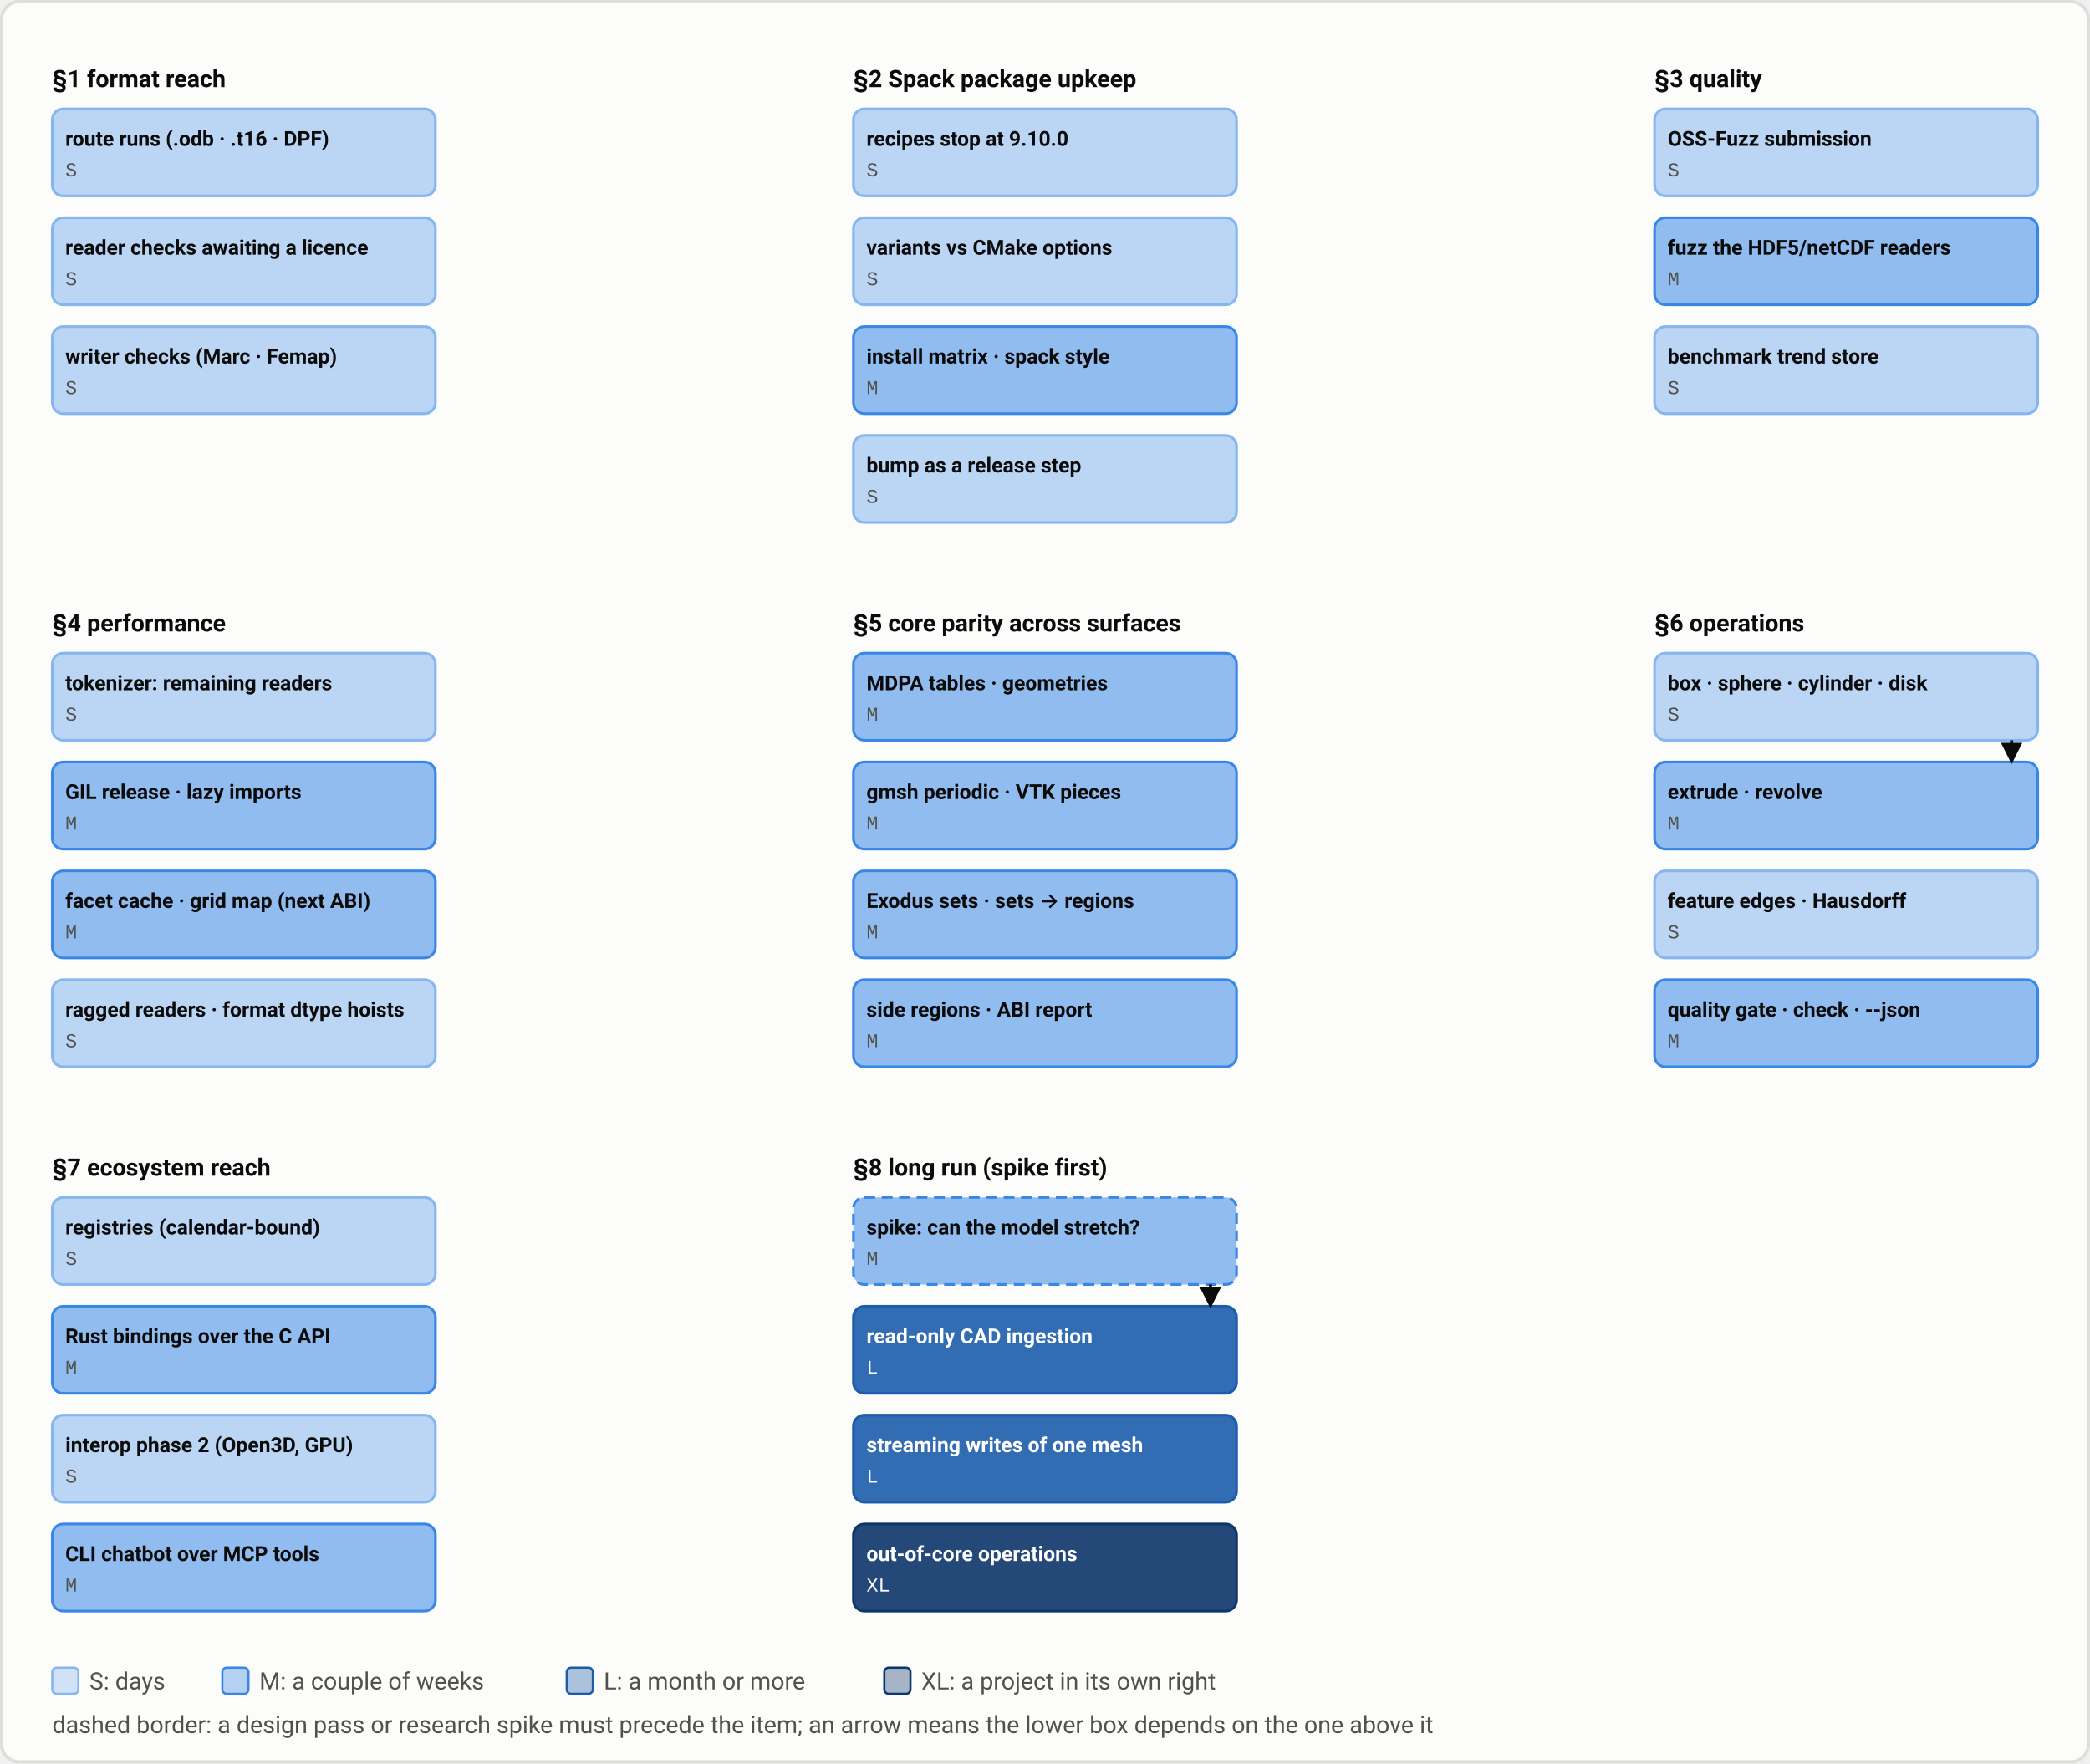
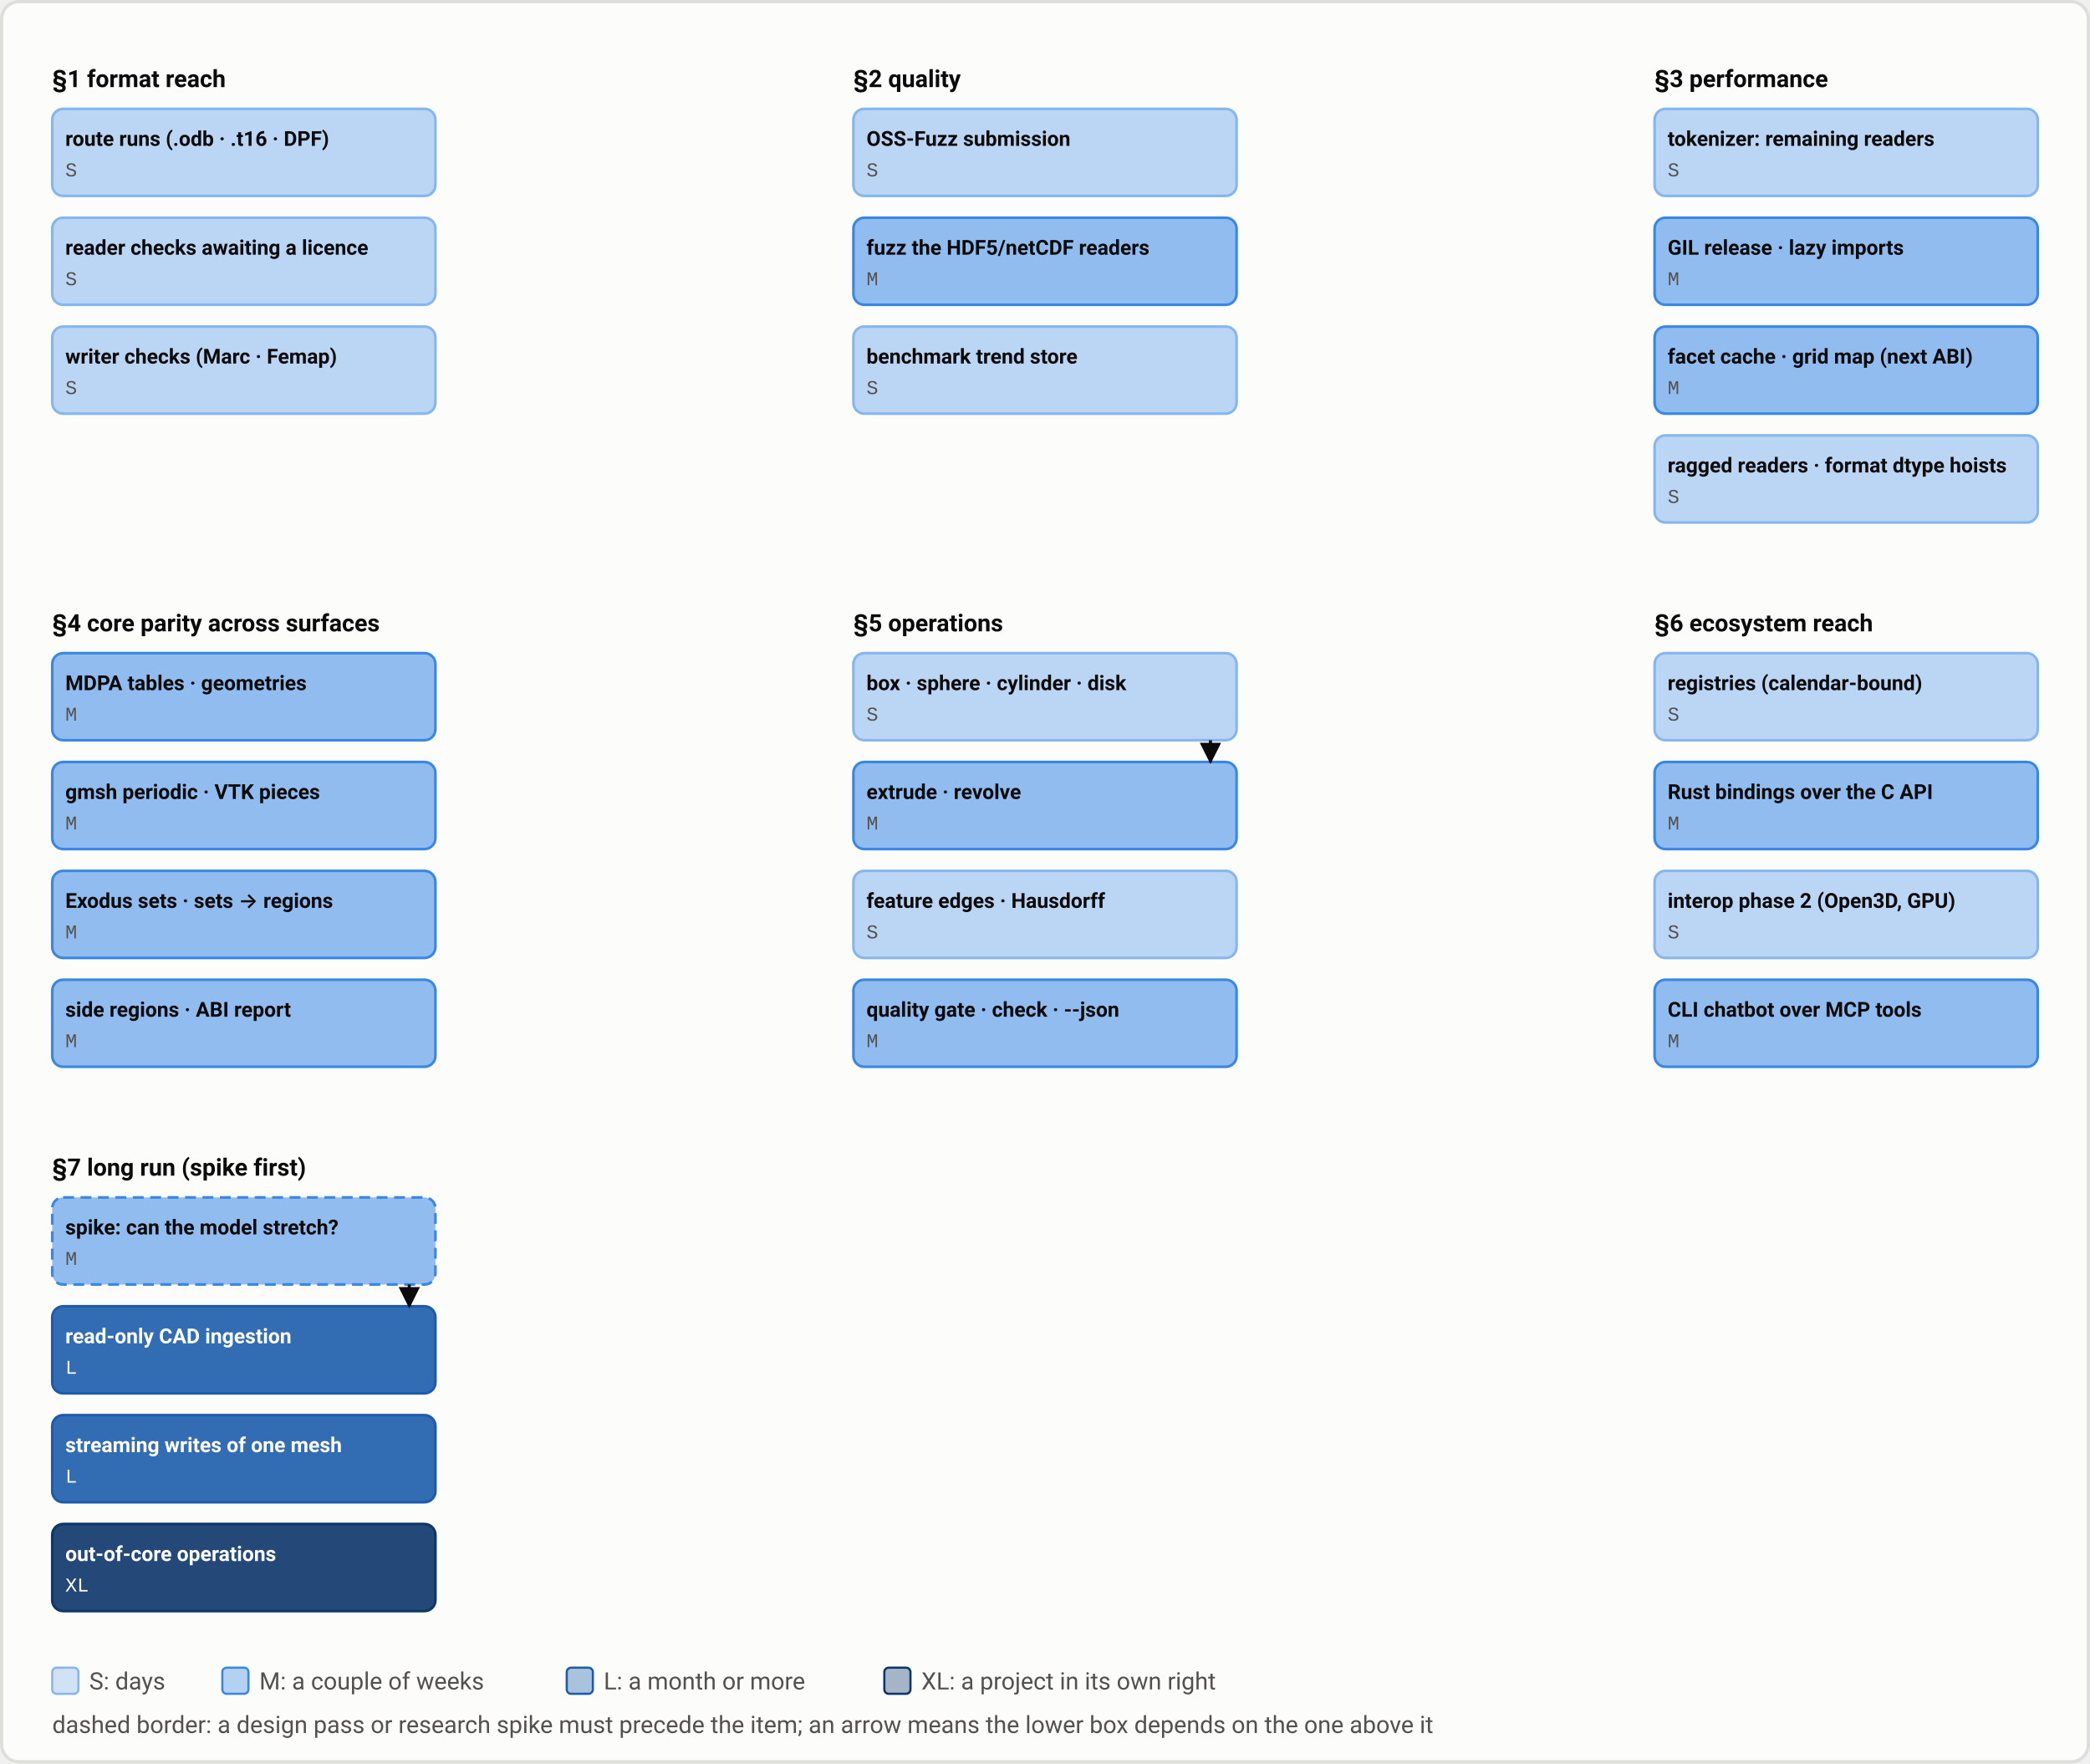
<svg xmlns="http://www.w3.org/2000/svg" viewBox="0 0 960 810" width="960" height="810" font-family="system-ui, -apple-system, 'Segoe UI', Roboto, sans-serif" role="img" aria-label="The roadmap at a glance: open items by section, in recommended order, shaded by effort">
  <defs>
    <marker id="arrow-0b0b0b" viewBox="0 0 10 10" refX="9" refY="5" markerWidth="7" markerHeight="7" orient="auto-start-reverse">
      <path d="M 0 0 L 10 5 L 0 10 z" fill="#0b0b0b" />
    </marker>
  </defs>
  <rect x="0.75" y="0.75" width="958.5" height="808.5" rx="8" fill="#fcfcfb" stroke="#dededa" stroke-width="1.5" />
  <text x="24" y="40" font-family="system-ui, -apple-system, 'Segoe UI', Roboto, sans-serif" font-size="11" font-weight="700" fill="#0b0b0b">§1 format reach</text>
  <rect x="24" y="50" width="176" height="40" rx="5" fill="#86b6ef" fill-opacity="0.55" stroke="#86b6ef" stroke-width="1.2" />
  <text x="30" y="67" font-family="system-ui, -apple-system, 'Segoe UI', Roboto, sans-serif" font-size="9.5" font-weight="600" fill="#0b0b0b">route runs (.odb · .t16 · DPF)</text>
  <text x="30" y="81" font-family="ui-monospace, SFMono-Regular, Menlo, Consolas, 'Liberation Mono', monospace" font-size="9" fill="#52514e">S</text>
  <rect x="24" y="100" width="176" height="40" rx="5" fill="#86b6ef" fill-opacity="0.55" stroke="#86b6ef" stroke-width="1.2" />
  <text x="30" y="117" font-family="system-ui, -apple-system, 'Segoe UI', Roboto, sans-serif" font-size="9.5" font-weight="600" fill="#0b0b0b">reader checks awaiting a licence</text>
  <text x="30" y="131" font-family="ui-monospace, SFMono-Regular, Menlo, Consolas, 'Liberation Mono', monospace" font-size="9" fill="#52514e">S</text>
  <rect x="24" y="150" width="176" height="40" rx="5" fill="#86b6ef" fill-opacity="0.55" stroke="#86b6ef" stroke-width="1.2" />
  <text x="30" y="167" font-family="system-ui, -apple-system, 'Segoe UI', Roboto, sans-serif" font-size="9.5" font-weight="600" fill="#0b0b0b">writer checks (Marc · Femap)</text>
  <text x="30" y="181" font-family="ui-monospace, SFMono-Regular, Menlo, Consolas, 'Liberation Mono', monospace" font-size="9" fill="#52514e">S</text>
-   <text x="392" y="40" font-family="system-ui, -apple-system, 'Segoe UI', Roboto, sans-serif" font-size="11" font-weight="700" fill="#0b0b0b">§2 Spack package upkeep</text>
+   <text x="392" y="40" font-family="system-ui, -apple-system, 'Segoe UI', Roboto, sans-serif" font-size="11" font-weight="700" fill="#0b0b0b">§2 quality</text>
  <rect x="392" y="50" width="176" height="40" rx="5" fill="#86b6ef" fill-opacity="0.55" stroke="#86b6ef" stroke-width="1.2" />
-   <text x="398" y="67" font-family="system-ui, -apple-system, 'Segoe UI', Roboto, sans-serif" font-size="9.5" font-weight="600" fill="#0b0b0b">recipes stop at 9.10.0</text>
+   <text x="398" y="67" font-family="system-ui, -apple-system, 'Segoe UI', Roboto, sans-serif" font-size="9.5" font-weight="600" fill="#0b0b0b">OSS-Fuzz submission</text>
  <text x="398" y="81" font-family="ui-monospace, SFMono-Regular, Menlo, Consolas, 'Liberation Mono', monospace" font-size="9" fill="#52514e">S</text>
-   <rect x="392" y="100" width="176" height="40" rx="5" fill="#86b6ef" fill-opacity="0.55" stroke="#86b6ef" stroke-width="1.2" />
-   <text x="398" y="117" font-family="system-ui, -apple-system, 'Segoe UI', Roboto, sans-serif" font-size="9.5" font-weight="600" fill="#0b0b0b">variants vs CMake options</text>
-   <text x="398" y="131" font-family="ui-monospace, SFMono-Regular, Menlo, Consolas, 'Liberation Mono', monospace" font-size="9" fill="#52514e">S</text>
-   <rect x="392" y="150" width="176" height="40" rx="5" fill="#3987e5" fill-opacity="0.55" stroke="#3987e5" stroke-width="1.2" />
-   <text x="398" y="167" font-family="system-ui, -apple-system, 'Segoe UI', Roboto, sans-serif" font-size="9.5" font-weight="600" fill="#0b0b0b">install matrix · spack style</text>
-   <text x="398" y="181" font-family="ui-monospace, SFMono-Regular, Menlo, Consolas, 'Liberation Mono', monospace" font-size="9" fill="#52514e">M</text>
-   <rect x="392" y="200" width="176" height="40" rx="5" fill="#86b6ef" fill-opacity="0.55" stroke="#86b6ef" stroke-width="1.2" />
-   <text x="398" y="217" font-family="system-ui, -apple-system, 'Segoe UI', Roboto, sans-serif" font-size="9.5" font-weight="600" fill="#0b0b0b">bump as a release step</text>
-   <text x="398" y="231" font-family="ui-monospace, SFMono-Regular, Menlo, Consolas, 'Liberation Mono', monospace" font-size="9" fill="#52514e">S</text>
-   <text x="760" y="40" font-family="system-ui, -apple-system, 'Segoe UI', Roboto, sans-serif" font-size="11" font-weight="700" fill="#0b0b0b">§3 quality</text>
+   <rect x="392" y="100" width="176" height="40" rx="5" fill="#3987e5" fill-opacity="0.55" stroke="#3987e5" stroke-width="1.2" />
+   <text x="398" y="117" font-family="system-ui, -apple-system, 'Segoe UI', Roboto, sans-serif" font-size="9.5" font-weight="600" fill="#0b0b0b">fuzz the HDF5/netCDF readers</text>
+   <text x="398" y="131" font-family="ui-monospace, SFMono-Regular, Menlo, Consolas, 'Liberation Mono', monospace" font-size="9" fill="#52514e">M</text>
+   <rect x="392" y="150" width="176" height="40" rx="5" fill="#86b6ef" fill-opacity="0.55" stroke="#86b6ef" stroke-width="1.2" />
+   <text x="398" y="167" font-family="system-ui, -apple-system, 'Segoe UI', Roboto, sans-serif" font-size="9.5" font-weight="600" fill="#0b0b0b">benchmark trend store</text>
+   <text x="398" y="181" font-family="ui-monospace, SFMono-Regular, Menlo, Consolas, 'Liberation Mono', monospace" font-size="9" fill="#52514e">S</text>
+   <text x="760" y="40" font-family="system-ui, -apple-system, 'Segoe UI', Roboto, sans-serif" font-size="11" font-weight="700" fill="#0b0b0b">§3 performance</text>
  <rect x="760" y="50" width="176" height="40" rx="5" fill="#86b6ef" fill-opacity="0.55" stroke="#86b6ef" stroke-width="1.2" />
-   <text x="766" y="67" font-family="system-ui, -apple-system, 'Segoe UI', Roboto, sans-serif" font-size="9.5" font-weight="600" fill="#0b0b0b">OSS-Fuzz submission</text>
+   <text x="766" y="67" font-family="system-ui, -apple-system, 'Segoe UI', Roboto, sans-serif" font-size="9.5" font-weight="600" fill="#0b0b0b">tokenizer: remaining readers</text>
  <text x="766" y="81" font-family="ui-monospace, SFMono-Regular, Menlo, Consolas, 'Liberation Mono', monospace" font-size="9" fill="#52514e">S</text>
  <rect x="760" y="100" width="176" height="40" rx="5" fill="#3987e5" fill-opacity="0.55" stroke="#3987e5" stroke-width="1.2" />
-   <text x="766" y="117" font-family="system-ui, -apple-system, 'Segoe UI', Roboto, sans-serif" font-size="9.5" font-weight="600" fill="#0b0b0b">fuzz the HDF5/netCDF readers</text>
+   <text x="766" y="117" font-family="system-ui, -apple-system, 'Segoe UI', Roboto, sans-serif" font-size="9.5" font-weight="600" fill="#0b0b0b">GIL release · lazy imports</text>
  <text x="766" y="131" font-family="ui-monospace, SFMono-Regular, Menlo, Consolas, 'Liberation Mono', monospace" font-size="9" fill="#52514e">M</text>
-   <rect x="760" y="150" width="176" height="40" rx="5" fill="#86b6ef" fill-opacity="0.55" stroke="#86b6ef" stroke-width="1.2" />
-   <text x="766" y="167" font-family="system-ui, -apple-system, 'Segoe UI', Roboto, sans-serif" font-size="9.5" font-weight="600" fill="#0b0b0b">benchmark trend store</text>
-   <text x="766" y="181" font-family="ui-monospace, SFMono-Regular, Menlo, Consolas, 'Liberation Mono', monospace" font-size="9" fill="#52514e">S</text>
-   <text x="24" y="290" font-family="system-ui, -apple-system, 'Segoe UI', Roboto, sans-serif" font-size="11" font-weight="700" fill="#0b0b0b">§4 performance</text>
-   <rect x="24" y="300" width="176" height="40" rx="5" fill="#86b6ef" fill-opacity="0.55" stroke="#86b6ef" stroke-width="1.2" />
-   <text x="30" y="317" font-family="system-ui, -apple-system, 'Segoe UI', Roboto, sans-serif" font-size="9.5" font-weight="600" fill="#0b0b0b">tokenizer: remaining readers</text>
-   <text x="30" y="331" font-family="ui-monospace, SFMono-Regular, Menlo, Consolas, 'Liberation Mono', monospace" font-size="9" fill="#52514e">S</text>
+   <rect x="760" y="150" width="176" height="40" rx="5" fill="#3987e5" fill-opacity="0.55" stroke="#3987e5" stroke-width="1.2" />
+   <text x="766" y="167" font-family="system-ui, -apple-system, 'Segoe UI', Roboto, sans-serif" font-size="9.5" font-weight="600" fill="#0b0b0b">facet cache · grid map (next ABI)</text>
+   <text x="766" y="181" font-family="ui-monospace, SFMono-Regular, Menlo, Consolas, 'Liberation Mono', monospace" font-size="9" fill="#52514e">M</text>
+   <rect x="760" y="200" width="176" height="40" rx="5" fill="#86b6ef" fill-opacity="0.55" stroke="#86b6ef" stroke-width="1.2" />
+   <text x="766" y="217" font-family="system-ui, -apple-system, 'Segoe UI', Roboto, sans-serif" font-size="9.5" font-weight="600" fill="#0b0b0b">ragged readers · format dtype hoists</text>
+   <text x="766" y="231" font-family="ui-monospace, SFMono-Regular, Menlo, Consolas, 'Liberation Mono', monospace" font-size="9" fill="#52514e">S</text>
+   <text x="24" y="290" font-family="system-ui, -apple-system, 'Segoe UI', Roboto, sans-serif" font-size="11" font-weight="700" fill="#0b0b0b">§4 core parity across surfaces</text>
+   <rect x="24" y="300" width="176" height="40" rx="5" fill="#3987e5" fill-opacity="0.55" stroke="#3987e5" stroke-width="1.2" />
+   <text x="30" y="317" font-family="system-ui, -apple-system, 'Segoe UI', Roboto, sans-serif" font-size="9.5" font-weight="600" fill="#0b0b0b">MDPA tables · geometries</text>
+   <text x="30" y="331" font-family="ui-monospace, SFMono-Regular, Menlo, Consolas, 'Liberation Mono', monospace" font-size="9" fill="#52514e">M</text>
  <rect x="24" y="350" width="176" height="40" rx="5" fill="#3987e5" fill-opacity="0.55" stroke="#3987e5" stroke-width="1.2" />
-   <text x="30" y="367" font-family="system-ui, -apple-system, 'Segoe UI', Roboto, sans-serif" font-size="9.5" font-weight="600" fill="#0b0b0b">GIL release · lazy imports</text>
+   <text x="30" y="367" font-family="system-ui, -apple-system, 'Segoe UI', Roboto, sans-serif" font-size="9.5" font-weight="600" fill="#0b0b0b">gmsh periodic · VTK pieces</text>
  <text x="30" y="381" font-family="ui-monospace, SFMono-Regular, Menlo, Consolas, 'Liberation Mono', monospace" font-size="9" fill="#52514e">M</text>
  <rect x="24" y="400" width="176" height="40" rx="5" fill="#3987e5" fill-opacity="0.55" stroke="#3987e5" stroke-width="1.2" />
-   <text x="30" y="417" font-family="system-ui, -apple-system, 'Segoe UI', Roboto, sans-serif" font-size="9.5" font-weight="600" fill="#0b0b0b">facet cache · grid map (next ABI)</text>
+   <text x="30" y="417" font-family="system-ui, -apple-system, 'Segoe UI', Roboto, sans-serif" font-size="9.5" font-weight="600" fill="#0b0b0b">Exodus sets · sets → regions</text>
  <text x="30" y="431" font-family="ui-monospace, SFMono-Regular, Menlo, Consolas, 'Liberation Mono', monospace" font-size="9" fill="#52514e">M</text>
-   <rect x="24" y="450" width="176" height="40" rx="5" fill="#86b6ef" fill-opacity="0.55" stroke="#86b6ef" stroke-width="1.2" />
-   <text x="30" y="467" font-family="system-ui, -apple-system, 'Segoe UI', Roboto, sans-serif" font-size="9.5" font-weight="600" fill="#0b0b0b">ragged readers · format dtype hoists</text>
-   <text x="30" y="481" font-family="ui-monospace, SFMono-Regular, Menlo, Consolas, 'Liberation Mono', monospace" font-size="9" fill="#52514e">S</text>
-   <text x="392" y="290" font-family="system-ui, -apple-system, 'Segoe UI', Roboto, sans-serif" font-size="11" font-weight="700" fill="#0b0b0b">§5 core parity across surfaces</text>
-   <rect x="392" y="300" width="176" height="40" rx="5" fill="#3987e5" fill-opacity="0.55" stroke="#3987e5" stroke-width="1.2" />
-   <text x="398" y="317" font-family="system-ui, -apple-system, 'Segoe UI', Roboto, sans-serif" font-size="9.5" font-weight="600" fill="#0b0b0b">MDPA tables · geometries</text>
-   <text x="398" y="331" font-family="ui-monospace, SFMono-Regular, Menlo, Consolas, 'Liberation Mono', monospace" font-size="9" fill="#52514e">M</text>
+   <rect x="24" y="450" width="176" height="40" rx="5" fill="#3987e5" fill-opacity="0.55" stroke="#3987e5" stroke-width="1.2" />
+   <text x="30" y="467" font-family="system-ui, -apple-system, 'Segoe UI', Roboto, sans-serif" font-size="9.5" font-weight="600" fill="#0b0b0b">side regions · ABI report</text>
+   <text x="30" y="481" font-family="ui-monospace, SFMono-Regular, Menlo, Consolas, 'Liberation Mono', monospace" font-size="9" fill="#52514e">M</text>
+   <text x="392" y="290" font-family="system-ui, -apple-system, 'Segoe UI', Roboto, sans-serif" font-size="11" font-weight="700" fill="#0b0b0b">§5 operations</text>
+   <rect x="392" y="300" width="176" height="40" rx="5" fill="#86b6ef" fill-opacity="0.55" stroke="#86b6ef" stroke-width="1.2" />
+   <text x="398" y="317" font-family="system-ui, -apple-system, 'Segoe UI', Roboto, sans-serif" font-size="9.5" font-weight="600" fill="#0b0b0b">box · sphere · cylinder · disk</text>
+   <text x="398" y="331" font-family="ui-monospace, SFMono-Regular, Menlo, Consolas, 'Liberation Mono', monospace" font-size="9" fill="#52514e">S</text>
  <rect x="392" y="350" width="176" height="40" rx="5" fill="#3987e5" fill-opacity="0.55" stroke="#3987e5" stroke-width="1.2" />
-   <text x="398" y="367" font-family="system-ui, -apple-system, 'Segoe UI', Roboto, sans-serif" font-size="9.5" font-weight="600" fill="#0b0b0b">gmsh periodic · VTK pieces</text>
+   <text x="398" y="367" font-family="system-ui, -apple-system, 'Segoe UI', Roboto, sans-serif" font-size="9.5" font-weight="600" fill="#0b0b0b">extrude · revolve</text>
  <text x="398" y="381" font-family="ui-monospace, SFMono-Regular, Menlo, Consolas, 'Liberation Mono', monospace" font-size="9" fill="#52514e">M</text>
-   <rect x="392" y="400" width="176" height="40" rx="5" fill="#3987e5" fill-opacity="0.55" stroke="#3987e5" stroke-width="1.2" />
-   <text x="398" y="417" font-family="system-ui, -apple-system, 'Segoe UI', Roboto, sans-serif" font-size="9.5" font-weight="600" fill="#0b0b0b">Exodus sets · sets → regions</text>
-   <text x="398" y="431" font-family="ui-monospace, SFMono-Regular, Menlo, Consolas, 'Liberation Mono', monospace" font-size="9" fill="#52514e">M</text>
+   <rect x="392" y="400" width="176" height="40" rx="5" fill="#86b6ef" fill-opacity="0.55" stroke="#86b6ef" stroke-width="1.2" />
+   <text x="398" y="417" font-family="system-ui, -apple-system, 'Segoe UI', Roboto, sans-serif" font-size="9.5" font-weight="600" fill="#0b0b0b">feature edges · Hausdorff</text>
+   <text x="398" y="431" font-family="ui-monospace, SFMono-Regular, Menlo, Consolas, 'Liberation Mono', monospace" font-size="9" fill="#52514e">S</text>
  <rect x="392" y="450" width="176" height="40" rx="5" fill="#3987e5" fill-opacity="0.55" stroke="#3987e5" stroke-width="1.2" />
-   <text x="398" y="467" font-family="system-ui, -apple-system, 'Segoe UI', Roboto, sans-serif" font-size="9.5" font-weight="600" fill="#0b0b0b">side regions · ABI report</text>
+   <text x="398" y="467" font-family="system-ui, -apple-system, 'Segoe UI', Roboto, sans-serif" font-size="9.5" font-weight="600" fill="#0b0b0b">quality gate · check · --json</text>
  <text x="398" y="481" font-family="ui-monospace, SFMono-Regular, Menlo, Consolas, 'Liberation Mono', monospace" font-size="9" fill="#52514e">M</text>
-   <text x="760" y="290" font-family="system-ui, -apple-system, 'Segoe UI', Roboto, sans-serif" font-size="11" font-weight="700" fill="#0b0b0b">§6 operations</text>
+   <line x1="556" y1="340" x2="556" y2="350" stroke="#0b0b0b" stroke-width="1.4" marker-end="url(#arrow-0b0b0b)" />
+   <text x="760" y="290" font-family="system-ui, -apple-system, 'Segoe UI', Roboto, sans-serif" font-size="11" font-weight="700" fill="#0b0b0b">§6 ecosystem reach</text>
  <rect x="760" y="300" width="176" height="40" rx="5" fill="#86b6ef" fill-opacity="0.55" stroke="#86b6ef" stroke-width="1.2" />
-   <text x="766" y="317" font-family="system-ui, -apple-system, 'Segoe UI', Roboto, sans-serif" font-size="9.5" font-weight="600" fill="#0b0b0b">box · sphere · cylinder · disk</text>
+   <text x="766" y="317" font-family="system-ui, -apple-system, 'Segoe UI', Roboto, sans-serif" font-size="9.5" font-weight="600" fill="#0b0b0b">registries (calendar-bound)</text>
  <text x="766" y="331" font-family="ui-monospace, SFMono-Regular, Menlo, Consolas, 'Liberation Mono', monospace" font-size="9" fill="#52514e">S</text>
  <rect x="760" y="350" width="176" height="40" rx="5" fill="#3987e5" fill-opacity="0.55" stroke="#3987e5" stroke-width="1.2" />
-   <text x="766" y="367" font-family="system-ui, -apple-system, 'Segoe UI', Roboto, sans-serif" font-size="9.5" font-weight="600" fill="#0b0b0b">extrude · revolve</text>
+   <text x="766" y="367" font-family="system-ui, -apple-system, 'Segoe UI', Roboto, sans-serif" font-size="9.5" font-weight="600" fill="#0b0b0b">Rust bindings over the C API</text>
  <text x="766" y="381" font-family="ui-monospace, SFMono-Regular, Menlo, Consolas, 'Liberation Mono', monospace" font-size="9" fill="#52514e">M</text>
  <rect x="760" y="400" width="176" height="40" rx="5" fill="#86b6ef" fill-opacity="0.55" stroke="#86b6ef" stroke-width="1.2" />
-   <text x="766" y="417" font-family="system-ui, -apple-system, 'Segoe UI', Roboto, sans-serif" font-size="9.5" font-weight="600" fill="#0b0b0b">feature edges · Hausdorff</text>
+   <text x="766" y="417" font-family="system-ui, -apple-system, 'Segoe UI', Roboto, sans-serif" font-size="9.5" font-weight="600" fill="#0b0b0b">interop phase 2 (Open3D, GPU)</text>
  <text x="766" y="431" font-family="ui-monospace, SFMono-Regular, Menlo, Consolas, 'Liberation Mono', monospace" font-size="9" fill="#52514e">S</text>
  <rect x="760" y="450" width="176" height="40" rx="5" fill="#3987e5" fill-opacity="0.55" stroke="#3987e5" stroke-width="1.2" />
-   <text x="766" y="467" font-family="system-ui, -apple-system, 'Segoe UI', Roboto, sans-serif" font-size="9.5" font-weight="600" fill="#0b0b0b">quality gate · check · --json</text>
+   <text x="766" y="467" font-family="system-ui, -apple-system, 'Segoe UI', Roboto, sans-serif" font-size="9.5" font-weight="600" fill="#0b0b0b">CLI chatbot over MCP tools</text>
  <text x="766" y="481" font-family="ui-monospace, SFMono-Regular, Menlo, Consolas, 'Liberation Mono', monospace" font-size="9" fill="#52514e">M</text>
-   <line x1="924" y1="340" x2="924" y2="350" stroke="#0b0b0b" stroke-width="1.4" marker-end="url(#arrow-0b0b0b)" />
-   <text x="24" y="540" font-family="system-ui, -apple-system, 'Segoe UI', Roboto, sans-serif" font-size="11" font-weight="700" fill="#0b0b0b">§7 ecosystem reach</text>
-   <rect x="24" y="550" width="176" height="40" rx="5" fill="#86b6ef" fill-opacity="0.55" stroke="#86b6ef" stroke-width="1.2" />
-   <text x="30" y="567" font-family="system-ui, -apple-system, 'Segoe UI', Roboto, sans-serif" font-size="9.5" font-weight="600" fill="#0b0b0b">registries (calendar-bound)</text>
-   <text x="30" y="581" font-family="ui-monospace, SFMono-Regular, Menlo, Consolas, 'Liberation Mono', monospace" font-size="9" fill="#52514e">S</text>
-   <rect x="24" y="600" width="176" height="40" rx="5" fill="#3987e5" fill-opacity="0.55" stroke="#3987e5" stroke-width="1.2" />
-   <text x="30" y="617" font-family="system-ui, -apple-system, 'Segoe UI', Roboto, sans-serif" font-size="9.5" font-weight="600" fill="#0b0b0b">Rust bindings over the C API</text>
-   <text x="30" y="631" font-family="ui-monospace, SFMono-Regular, Menlo, Consolas, 'Liberation Mono', monospace" font-size="9" fill="#52514e">M</text>
-   <rect x="24" y="650" width="176" height="40" rx="5" fill="#86b6ef" fill-opacity="0.55" stroke="#86b6ef" stroke-width="1.2" />
-   <text x="30" y="667" font-family="system-ui, -apple-system, 'Segoe UI', Roboto, sans-serif" font-size="9.5" font-weight="600" fill="#0b0b0b">interop phase 2 (Open3D, GPU)</text>
-   <text x="30" y="681" font-family="ui-monospace, SFMono-Regular, Menlo, Consolas, 'Liberation Mono', monospace" font-size="9" fill="#52514e">S</text>
-   <rect x="24" y="700" width="176" height="40" rx="5" fill="#3987e5" fill-opacity="0.55" stroke="#3987e5" stroke-width="1.2" />
-   <text x="30" y="717" font-family="system-ui, -apple-system, 'Segoe UI', Roboto, sans-serif" font-size="9.5" font-weight="600" fill="#0b0b0b">CLI chatbot over MCP tools</text>
-   <text x="30" y="731" font-family="ui-monospace, SFMono-Regular, Menlo, Consolas, 'Liberation Mono', monospace" font-size="9" fill="#52514e">M</text>
-   <text x="392" y="540" font-family="system-ui, -apple-system, 'Segoe UI', Roboto, sans-serif" font-size="11" font-weight="700" fill="#0b0b0b">§8 long run (spike first)</text>
-   <rect x="392" y="550" width="176" height="40" rx="5" fill="#3987e5" fill-opacity="0.55" stroke="#3987e5" stroke-width="1.2" stroke-dasharray="5 3" />
-   <text x="398" y="567" font-family="system-ui, -apple-system, 'Segoe UI', Roboto, sans-serif" font-size="9.5" font-weight="600" fill="#0b0b0b">spike: can the model stretch?</text>
-   <text x="398" y="581" font-family="ui-monospace, SFMono-Regular, Menlo, Consolas, 'Liberation Mono', monospace" font-size="9" fill="#52514e">M</text>
-   <rect x="392" y="600" width="176" height="40" rx="5" fill="#1c5cab" fill-opacity="0.9" stroke="#1c5cab" stroke-width="1.2" />
-   <text x="398" y="617" font-family="system-ui, -apple-system, 'Segoe UI', Roboto, sans-serif" font-size="9.5" font-weight="600" fill="#ffffff">read-only CAD ingestion</text>
-   <text x="398" y="631" font-family="ui-monospace, SFMono-Regular, Menlo, Consolas, 'Liberation Mono', monospace" font-size="9" fill="#ffffff">L</text>
-   <rect x="392" y="650" width="176" height="40" rx="5" fill="#1c5cab" fill-opacity="0.9" stroke="#1c5cab" stroke-width="1.2" />
-   <text x="398" y="667" font-family="system-ui, -apple-system, 'Segoe UI', Roboto, sans-serif" font-size="9.5" font-weight="600" fill="#ffffff">streaming writes of one mesh</text>
-   <text x="398" y="681" font-family="ui-monospace, SFMono-Regular, Menlo, Consolas, 'Liberation Mono', monospace" font-size="9" fill="#ffffff">L</text>
-   <rect x="392" y="700" width="176" height="40" rx="5" fill="#0d366b" fill-opacity="0.9" stroke="#0d366b" stroke-width="1.2" />
-   <text x="398" y="717" font-family="system-ui, -apple-system, 'Segoe UI', Roboto, sans-serif" font-size="9.5" font-weight="600" fill="#ffffff">out-of-core operations</text>
-   <text x="398" y="731" font-family="ui-monospace, SFMono-Regular, Menlo, Consolas, 'Liberation Mono', monospace" font-size="9" fill="#ffffff">XL</text>
-   <line x1="556" y1="590" x2="556" y2="600" stroke="#0b0b0b" stroke-width="1.4" marker-end="url(#arrow-0b0b0b)" />
+   <text x="24" y="540" font-family="system-ui, -apple-system, 'Segoe UI', Roboto, sans-serif" font-size="11" font-weight="700" fill="#0b0b0b">§7 long run (spike first)</text>
+   <rect x="24" y="550" width="176" height="40" rx="5" fill="#3987e5" fill-opacity="0.55" stroke="#3987e5" stroke-width="1.2" stroke-dasharray="5 3" />
+   <text x="30" y="567" font-family="system-ui, -apple-system, 'Segoe UI', Roboto, sans-serif" font-size="9.5" font-weight="600" fill="#0b0b0b">spike: can the model stretch?</text>
+   <text x="30" y="581" font-family="ui-monospace, SFMono-Regular, Menlo, Consolas, 'Liberation Mono', monospace" font-size="9" fill="#52514e">M</text>
+   <rect x="24" y="600" width="176" height="40" rx="5" fill="#1c5cab" fill-opacity="0.9" stroke="#1c5cab" stroke-width="1.2" />
+   <text x="30" y="617" font-family="system-ui, -apple-system, 'Segoe UI', Roboto, sans-serif" font-size="9.5" font-weight="600" fill="#ffffff">read-only CAD ingestion</text>
+   <text x="30" y="631" font-family="ui-monospace, SFMono-Regular, Menlo, Consolas, 'Liberation Mono', monospace" font-size="9" fill="#ffffff">L</text>
+   <rect x="24" y="650" width="176" height="40" rx="5" fill="#1c5cab" fill-opacity="0.9" stroke="#1c5cab" stroke-width="1.2" />
+   <text x="30" y="667" font-family="system-ui, -apple-system, 'Segoe UI', Roboto, sans-serif" font-size="9.5" font-weight="600" fill="#ffffff">streaming writes of one mesh</text>
+   <text x="30" y="681" font-family="ui-monospace, SFMono-Regular, Menlo, Consolas, 'Liberation Mono', monospace" font-size="9" fill="#ffffff">L</text>
+   <rect x="24" y="700" width="176" height="40" rx="5" fill="#0d366b" fill-opacity="0.9" stroke="#0d366b" stroke-width="1.2" />
+   <text x="30" y="717" font-family="system-ui, -apple-system, 'Segoe UI', Roboto, sans-serif" font-size="9.5" font-weight="600" fill="#ffffff">out-of-core operations</text>
+   <text x="30" y="731" font-family="ui-monospace, SFMono-Regular, Menlo, Consolas, 'Liberation Mono', monospace" font-size="9" fill="#ffffff">XL</text>
+   <line x1="188" y1="590" x2="188" y2="600" stroke="#0b0b0b" stroke-width="1.4" marker-end="url(#arrow-0b0b0b)" />
  <rect x="24" y="766" width="12" height="12" rx="2" fill="#86b6ef" fill-opacity="0.36" stroke="#86b6ef" stroke-width="1" />
  <text x="41" y="776" font-family="system-ui, -apple-system, 'Segoe UI', Roboto, sans-serif" font-size="11" fill="#52514e">S: days</text>
  <rect x="102.12" y="766" width="12" height="12" rx="2" fill="#3987e5" fill-opacity="0.36" stroke="#3987e5" stroke-width="1" />
  <text x="119.12" y="776" font-family="system-ui, -apple-system, 'Segoe UI', Roboto, sans-serif" font-size="11" fill="#52514e">M: a couple of weeks</text>
  <rect x="260.32" y="766" width="12" height="12" rx="2" fill="#1c5cab" fill-opacity="0.36" stroke="#1c5cab" stroke-width="1" />
  <text x="277.32" y="776" font-family="system-ui, -apple-system, 'Segoe UI', Roboto, sans-serif" font-size="11" fill="#52514e">L: a month or more</text>
  <rect x="406.2" y="766" width="12" height="12" rx="2" fill="#0d366b" fill-opacity="0.36" stroke="#0d366b" stroke-width="1" />
  <text x="423.2" y="776" font-family="system-ui, -apple-system, 'Segoe UI', Roboto, sans-serif" font-size="11" fill="#52514e">XL: a project in its own right</text>
  <text x="24" y="796" font-family="system-ui, -apple-system, 'Segoe UI', Roboto, sans-serif" font-size="11" fill="#52514e">dashed border: a design pass or research spike must precede the item; an arrow means the lower box depends on the one above it</text>
</svg>
